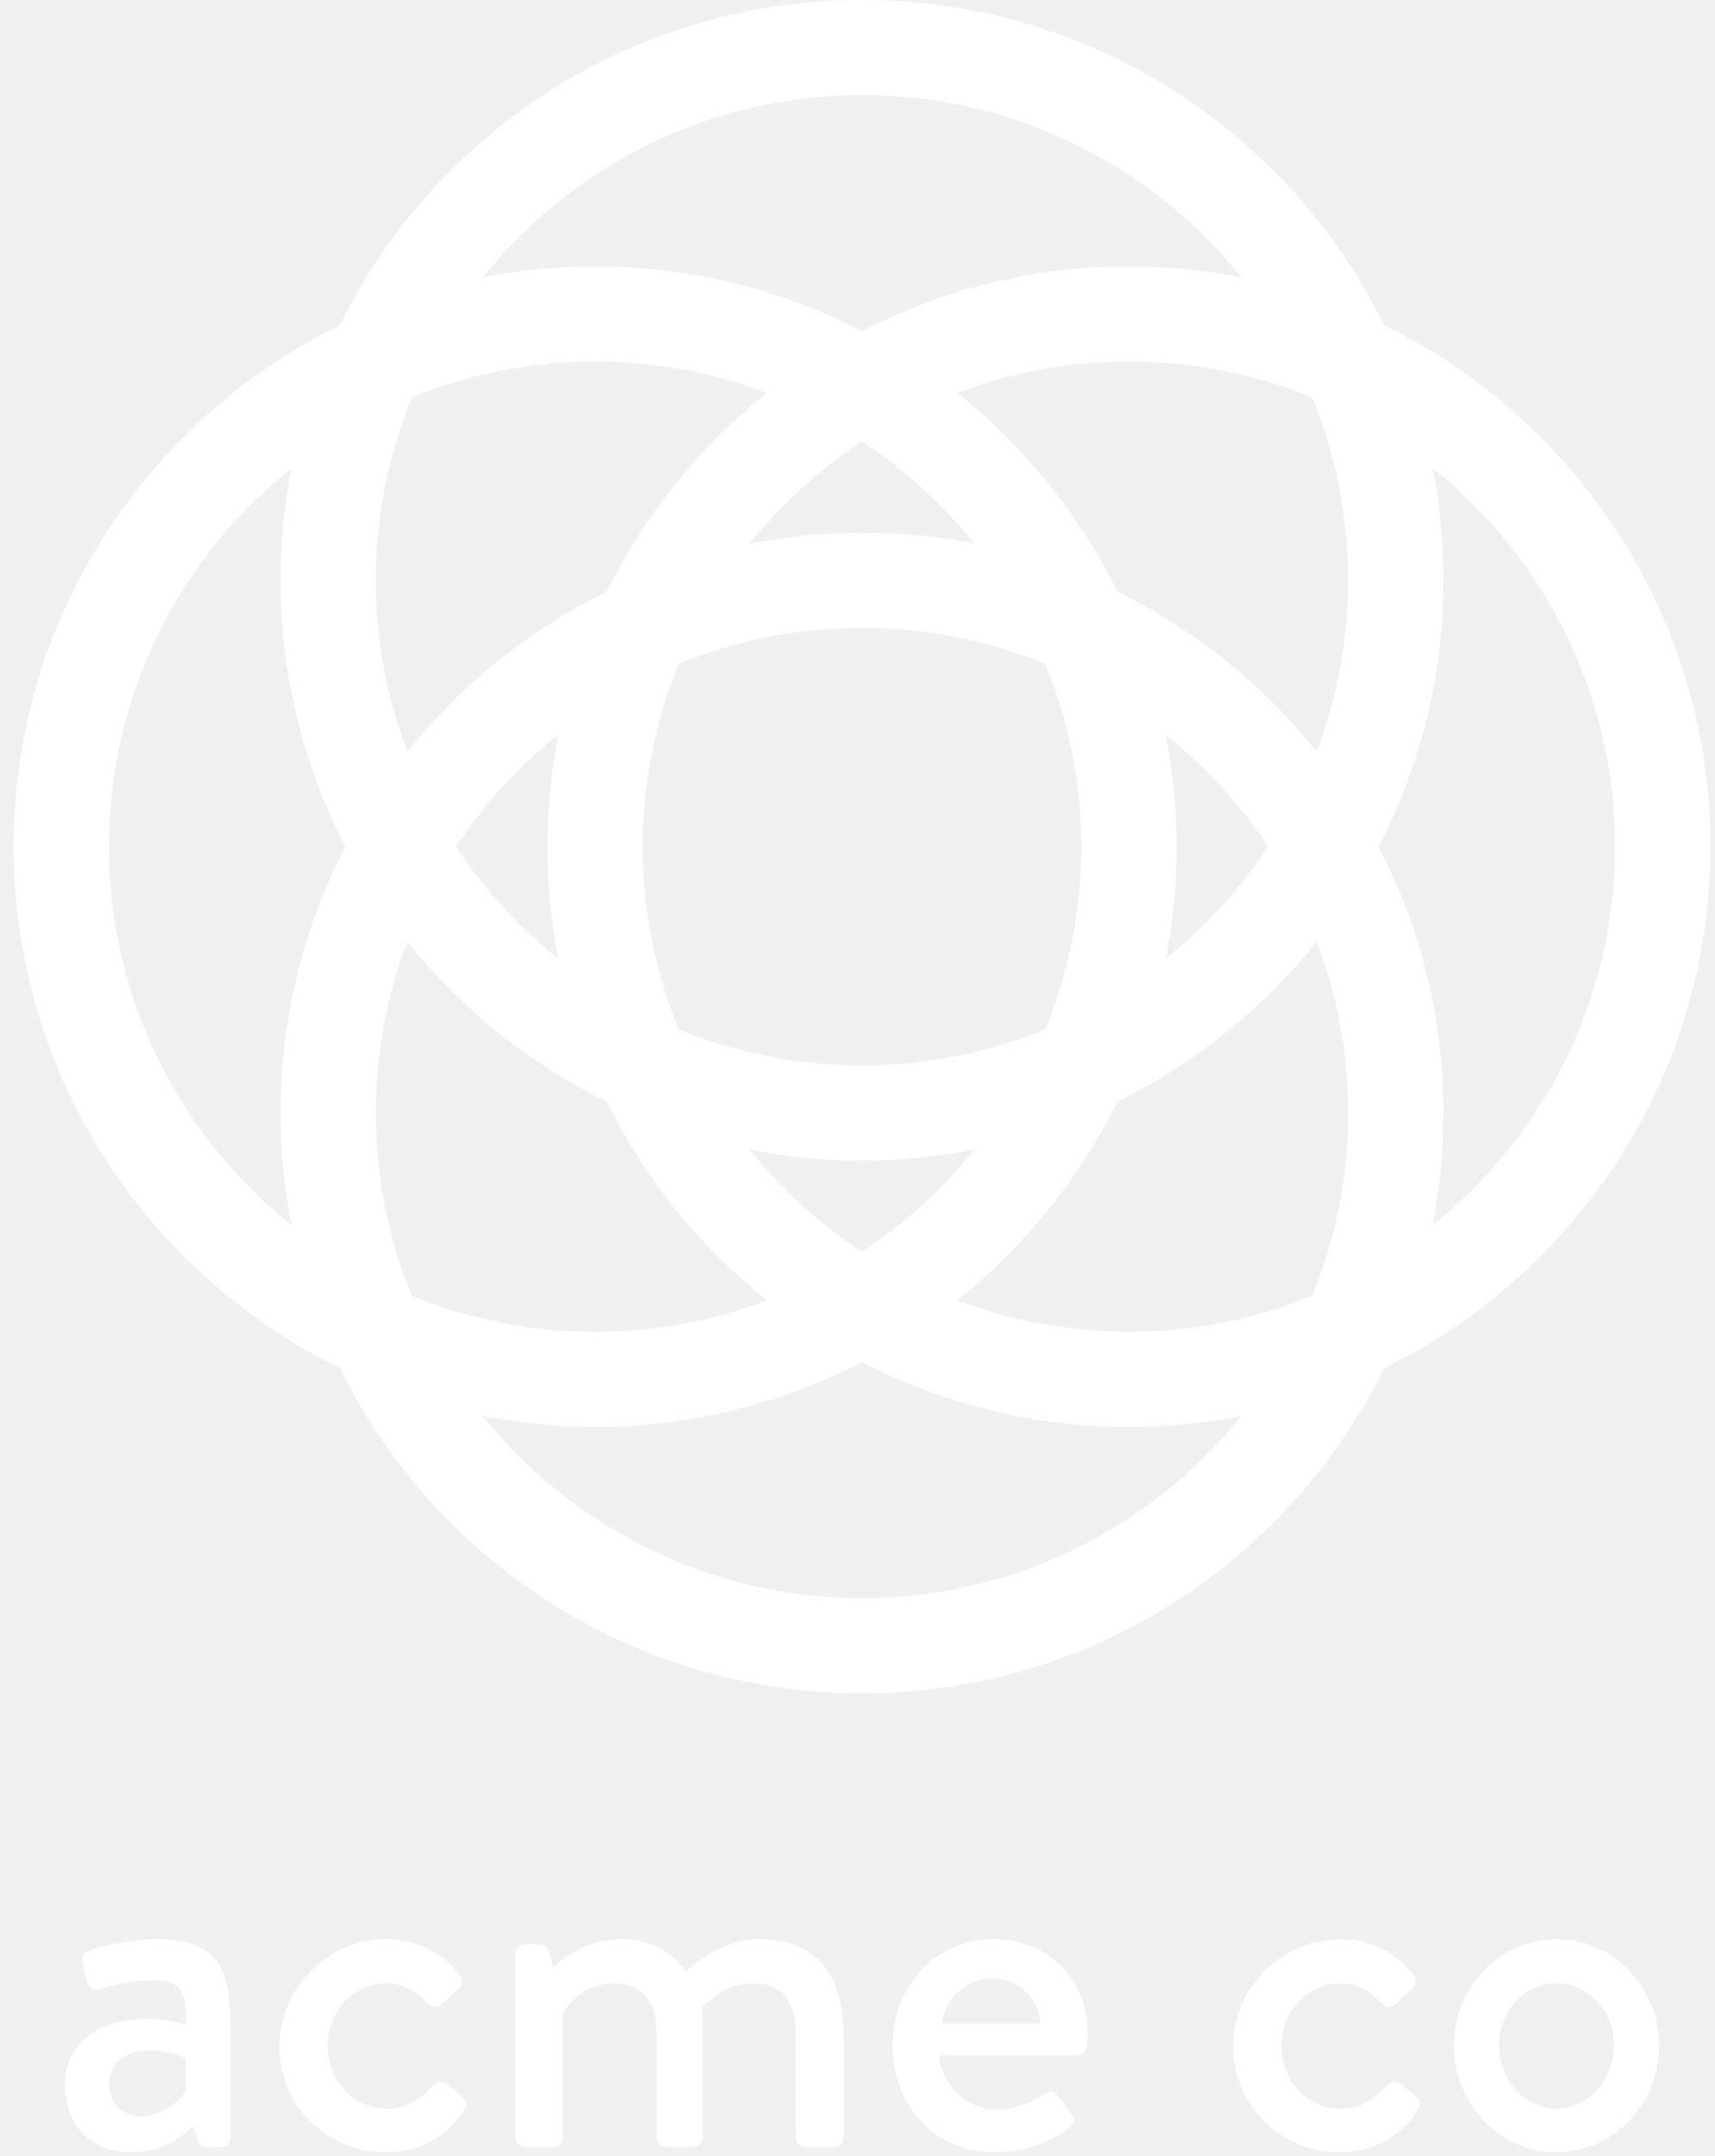
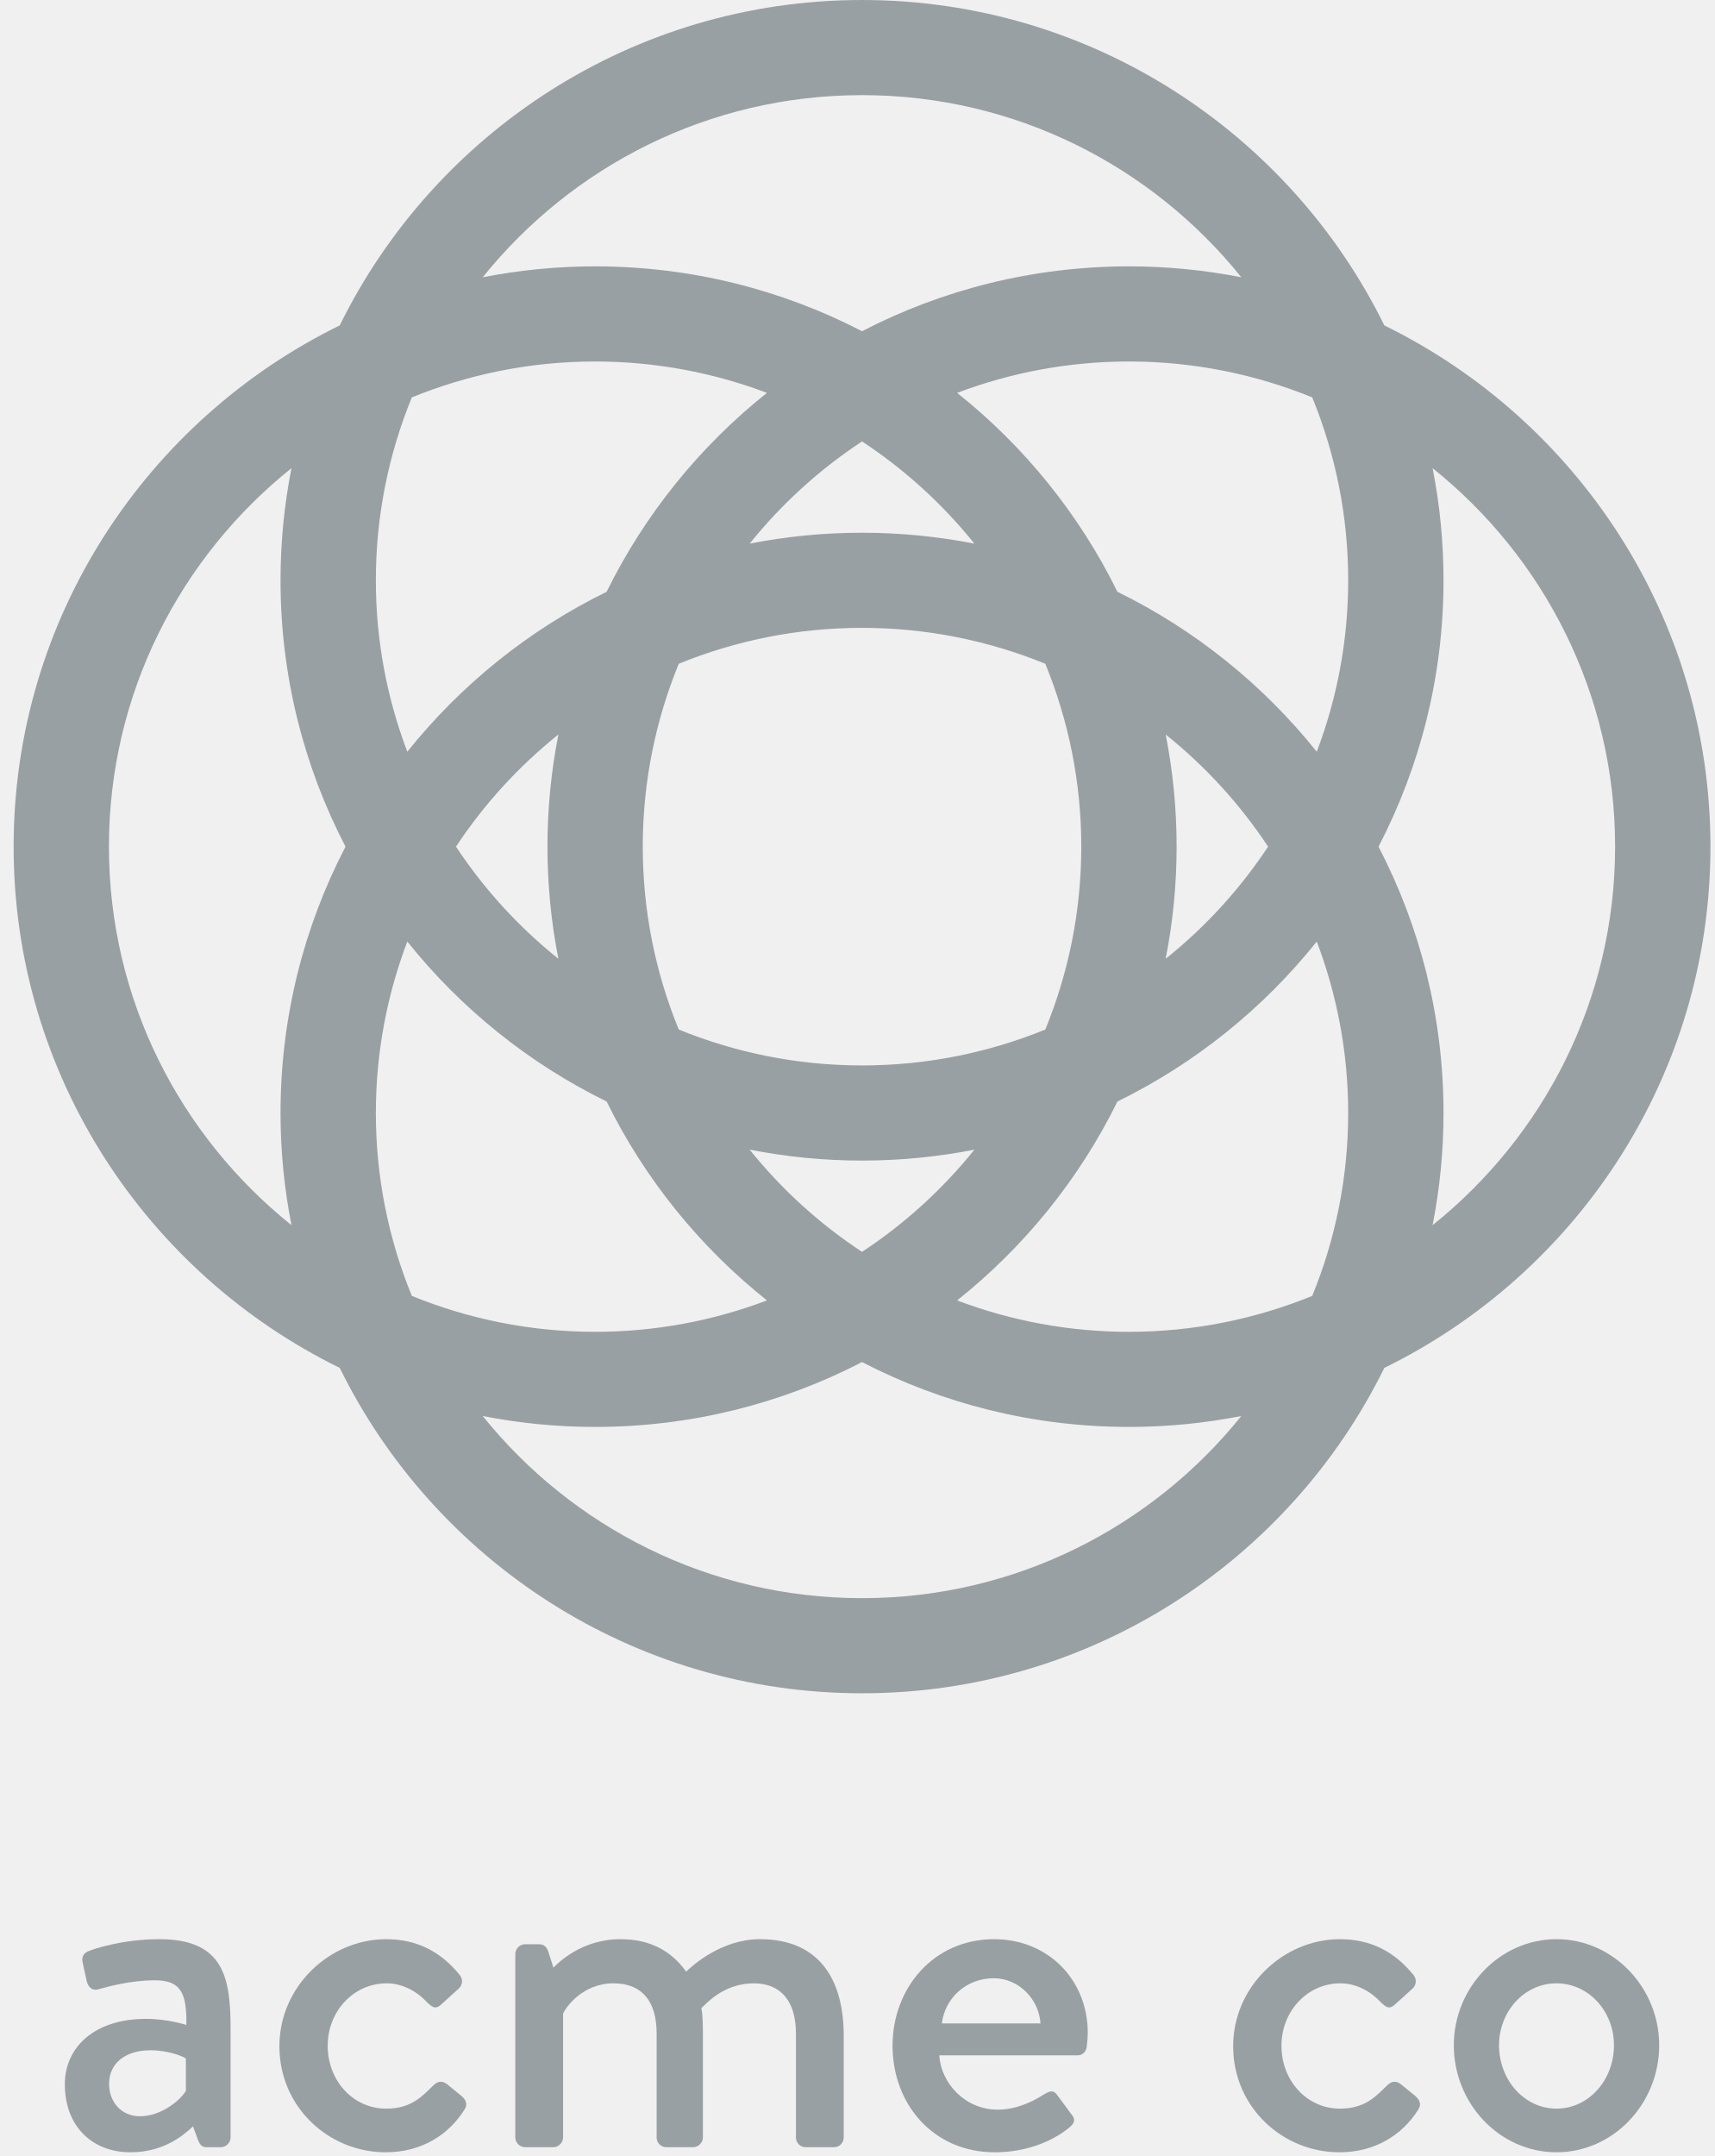
<svg xmlns="http://www.w3.org/2000/svg" width="70px" height="88px" viewBox="0 0 70 88" version="1.1">
  <defs />
  <g id="Page-1" stroke="none" stroke-width="1" fill="none" fill-rule="evenodd">
    <g id="Desktop-HD" transform="translate(-836, -406)">
      <g id="logo-3" transform="translate(836, 406)">
-         <path d="M58.484,50.006 C58.776,48.524 58.93,46.994 58.93,45.429 C58.93,41.512 57.971,37.815 56.277,34.557 C57.971,31.299 58.93,27.602 58.93,23.685 C58.93,22.119 58.776,20.59 58.484,19.109 C63.022,22.74 65.935,28.314 65.935,34.557 C65.935,40.8 63.022,46.373 58.484,50.006 L58.484,50.006 Z M35.191,65.231 C28.934,65.231 23.348,62.324 19.707,57.797 C21.192,58.088 22.726,58.242 24.294,58.242 C28.221,58.242 31.926,57.285 35.191,55.595 C38.457,57.285 42.162,58.242 46.088,58.242 C47.657,58.242 49.191,58.088 50.675,57.797 C47.035,62.324 41.449,65.231 35.191,65.231 L35.191,65.231 Z M4.447,34.557 C4.447,28.314 7.361,22.74 11.899,19.109 C11.607,20.59 11.452,22.119 11.452,23.685 C11.452,27.602 12.411,31.299 14.105,34.557 C12.411,37.815 11.452,41.512 11.452,45.429 C11.452,46.994 11.607,48.524 11.899,50.006 C7.361,46.373 4.447,40.8 4.447,34.557 L4.447,34.557 Z M47.587,39.134 C47.879,37.652 48.034,36.123 48.034,34.557 C48.034,32.992 47.879,31.461 47.588,29.98 C49.208,31.278 50.621,32.822 51.768,34.557 C50.621,36.292 49.208,37.837 47.587,39.134 L47.587,39.134 Z M30.604,46.925 C32.089,47.216 33.623,47.371 35.191,47.371 C36.76,47.371 38.294,47.216 39.778,46.925 C38.479,48.542 36.931,49.952 35.191,51.096 C33.452,49.952 31.904,48.542 30.604,46.925 L30.604,46.925 Z M22.796,29.98 C22.503,31.461 22.349,32.992 22.349,34.557 C22.349,36.123 22.503,37.652 22.796,39.134 C21.175,37.837 19.762,36.292 18.615,34.557 C19.762,32.822 21.175,31.278 22.796,29.98 L22.796,29.98 Z M44.142,34.557 C44.142,37.198 43.617,39.717 42.673,42.022 C40.362,42.964 37.837,43.487 35.191,43.487 C32.545,43.487 30.02,42.964 27.71,42.022 C26.765,39.717 26.24,37.198 26.24,34.557 C26.24,31.917 26.765,29.398 27.71,27.092 C30.02,26.15 32.545,25.627 35.191,25.627 C37.837,25.627 40.362,26.15 42.673,27.092 C43.617,29.398 44.142,31.917 44.142,34.557 L44.142,34.557 Z M39.778,22.189 C38.294,21.898 36.76,21.744 35.191,21.744 C33.623,21.744 32.089,21.898 30.604,22.189 C31.904,20.572 33.452,19.162 35.191,18.018 C36.931,19.162 38.479,20.572 39.778,22.189 L39.778,22.189 Z M15.344,23.685 C15.344,21.045 15.869,18.525 16.813,16.22 C19.124,15.279 21.648,14.755 24.294,14.755 C26.763,14.755 29.127,15.211 31.309,16.036 C28.57,18.216 26.324,20.987 24.765,24.155 C21.591,25.709 18.813,27.951 16.628,30.683 C15.801,28.506 15.344,26.149 15.344,23.685 L15.344,23.685 Z M15.344,45.429 C15.344,42.966 15.801,40.608 16.628,38.431 C18.813,41.164 21.591,43.405 24.765,44.96 C26.324,48.127 28.57,50.898 31.309,53.078 C29.127,53.904 26.763,54.36 24.294,54.36 C21.648,54.36 19.124,53.836 16.813,52.894 C15.869,50.588 15.344,48.069 15.344,45.429 L15.344,45.429 Z M55.038,45.429 C55.038,48.069 54.514,50.588 53.57,52.894 C51.259,53.836 48.734,54.36 46.088,54.36 C43.619,54.36 41.256,53.904 39.074,53.078 C41.813,50.898 44.059,48.127 45.618,44.96 C48.792,43.405 51.569,41.164 53.755,38.431 C54.582,40.608 55.038,42.966 55.038,45.429 L55.038,45.429 Z M55.038,23.685 C55.038,26.149 54.582,28.506 53.755,30.683 C51.569,27.951 48.792,25.709 45.618,24.155 C44.059,20.987 41.813,18.216 39.074,16.036 C41.256,15.211 43.619,14.755 46.088,14.755 C48.734,14.755 51.259,15.279 53.57,16.22 C54.514,18.525 55.038,21.045 55.038,23.685 L55.038,23.685 Z M35.191,3.883 C41.449,3.883 47.035,6.789 50.675,11.317 C49.191,11.026 47.657,10.872 46.088,10.872 C42.162,10.872 38.457,11.828 35.191,13.519 C31.926,11.828 28.221,10.872 24.294,10.872 C22.726,10.872 21.192,11.026 19.707,11.317 C23.348,6.789 28.934,3.883 35.191,3.883 L35.191,3.883 Z M69.827,34.557 C69.827,25.227 64.391,17.141 56.514,13.282 C52.647,5.423 44.543,6.98412697e-05 35.191,6.98412697e-05 C25.84,6.98412697e-05 17.735,5.423 13.869,13.282 C5.992,17.141 0.556,25.227 0.556,34.557 C0.556,43.887 5.992,51.973 13.869,55.832 C17.735,63.691 25.84,69.114 35.191,69.114 C44.543,69.114 52.647,63.691 56.514,55.832 C64.391,51.973 69.827,43.887 69.827,34.557 L69.827,34.557 Z" id="Fill-1" fill="#ffffff" />
-         <path d="M5.719,86.378 C6.55,86.378 7.339,85.756 7.588,85.342 L7.588,84.017 C7.463,83.934 6.881,83.685 6.135,83.685 C5.138,83.685 4.453,84.203 4.453,85.052 C4.453,85.798 4.952,86.378 5.719,86.378 M5.969,82.402 C6.84,82.402 7.608,82.65 7.608,82.65 C7.629,81.346 7.38,80.828 6.321,80.828 C5.367,80.828 4.432,81.076 3.997,81.2 C3.748,81.262 3.603,81.097 3.54,80.869 L3.374,80.102 C3.311,79.834 3.457,79.689 3.644,79.627 C3.789,79.565 4.972,79.15 6.508,79.15 C9.165,79.15 9.414,80.765 9.414,82.837 L9.414,87.247 C9.414,87.455 9.227,87.641 9.019,87.641 L8.438,87.641 C8.251,87.641 8.169,87.558 8.085,87.351 L7.878,86.792 C7.421,87.227 6.612,87.848 5.325,87.848 C3.769,87.848 2.647,86.792 2.647,85.073 C2.647,83.561 3.851,82.402 5.969,82.402" id="Fill-3" fill="#ffffff" />
-         <path d="M15.765,79.15 C17.031,79.15 18.006,79.668 18.775,80.62 C18.92,80.807 18.878,81.055 18.691,81.2 L18.006,81.822 C17.757,82.049 17.612,81.884 17.446,81.739 C17.072,81.324 16.47,80.952 15.786,80.952 C14.436,80.952 13.378,82.091 13.378,83.499 C13.378,84.928 14.416,86.067 15.765,86.067 C16.823,86.067 17.259,85.529 17.695,85.115 C17.881,84.928 18.068,84.928 18.255,85.073 L18.816,85.529 C19.023,85.694 19.107,85.901 18.961,86.108 C18.297,87.164 17.176,87.848 15.744,87.848 C13.419,87.848 11.406,86.004 11.406,83.52 C11.406,81.076 13.461,79.15 15.765,79.15" id="Fill-5" fill="#ffffff" />
-         <path d="M21.036,79.751 C21.036,79.544 21.223,79.357 21.43,79.357 L22.012,79.357 C22.199,79.357 22.303,79.461 22.365,79.606 L22.593,80.31 C22.78,80.124 23.735,79.15 25.333,79.15 C26.536,79.15 27.409,79.627 28.011,80.476 C28.239,80.248 29.443,79.15 31.02,79.15 C33.552,79.15 34.444,80.931 34.444,83.085 L34.444,87.248 C34.444,87.454 34.278,87.641 34.05,87.641 L32.888,87.641 C32.66,87.641 32.493,87.454 32.493,87.248 L32.493,83.002 C32.493,81.697 31.892,80.952 30.771,80.952 C29.505,80.952 28.778,81.843 28.633,81.966 C28.675,82.153 28.695,82.547 28.695,82.961 L28.695,87.248 C28.695,87.454 28.508,87.641 28.301,87.641 L27.201,87.641 C26.972,87.641 26.806,87.454 26.806,87.248 L26.806,83.002 C26.806,81.676 26.204,80.952 25.043,80.952 C23.797,80.952 23.091,81.925 22.987,82.195 L22.987,87.248 C22.987,87.454 22.8,87.641 22.593,87.641 L21.43,87.641 C21.223,87.641 21.036,87.454 21.036,87.248 L21.036,79.751 Z" id="Fill-7" fill="#ffffff" />
-         <path d="M42.477,82.588 C42.414,81.594 41.584,80.745 40.567,80.745 C39.446,80.745 38.575,81.552 38.45,82.588 L42.477,82.588 Z M40.588,79.15 C42.746,79.15 44.407,80.766 44.407,82.982 C44.407,83.126 44.386,83.395 44.365,83.54 C44.345,83.748 44.179,83.892 43.992,83.892 L38.347,83.892 C38.409,85.011 39.384,86.109 40.733,86.109 C41.48,86.109 42.166,85.777 42.58,85.508 C42.829,85.363 42.975,85.28 43.141,85.487 L43.722,86.274 C43.867,86.44 43.93,86.605 43.681,86.813 C43.079,87.33 41.999,87.848 40.608,87.848 C38.097,87.848 36.437,85.881 36.437,83.499 C36.437,81.159 38.097,79.15 40.588,79.15 L40.588,79.15 Z" id="Fill-9" fill="#ffffff" />
-         <path d="M54.701,79.15 C55.967,79.15 56.942,79.668 57.711,80.62 C57.856,80.807 57.815,81.055 57.628,81.2 L56.942,81.822 C56.693,82.049 56.548,81.884 56.382,81.739 C56.009,81.324 55.407,80.952 54.722,80.952 C53.372,80.952 52.314,82.091 52.314,83.499 C52.314,84.928 53.352,86.067 54.701,86.067 C55.759,86.067 56.196,85.529 56.632,85.115 C56.818,84.928 57.005,84.928 57.192,85.073 L57.752,85.529 C57.96,85.694 58.043,85.901 57.897,86.108 C57.233,87.164 56.112,87.848 54.68,87.848 C52.355,87.848 50.342,86.004 50.342,83.52 C50.342,81.076 52.397,79.15 54.701,79.15" id="Fill-11" fill="#ffffff" />
-         <path d="M63.542,86.067 C64.85,86.067 65.888,84.907 65.888,83.479 C65.888,82.091 64.85,80.952 63.542,80.952 C62.235,80.952 61.197,82.091 61.197,83.479 C61.197,84.907 62.235,86.067 63.542,86.067 M63.542,79.15 C65.867,79.15 67.735,81.138 67.735,83.479 C67.735,85.86 65.867,87.848 63.542,87.848 C61.218,87.848 59.35,85.86 59.35,83.479 C59.35,81.138 61.218,79.15 63.542,79.15" id="Fill-13" fill="#ffffff" />
+         <path d="M58.484,50.006 C58.776,48.524 58.93,46.994 58.93,45.429 C58.93,41.512 57.971,37.815 56.277,34.557 C57.971,31.299 58.93,27.602 58.93,23.685 C58.93,22.119 58.776,20.59 58.484,19.109 C63.022,22.74 65.935,28.314 65.935,34.557 C65.935,40.8 63.022,46.373 58.484,50.006 L58.484,50.006 Z M35.191,65.231 C28.934,65.231 23.348,62.324 19.707,57.797 C21.192,58.088 22.726,58.242 24.294,58.242 C28.221,58.242 31.926,57.285 35.191,55.595 C38.457,57.285 42.162,58.242 46.088,58.242 C47.657,58.242 49.191,58.088 50.675,57.797 C47.035,62.324 41.449,65.231 35.191,65.231 L35.191,65.231 Z M4.447,34.557 C4.447,28.314 7.361,22.74 11.899,19.109 C11.607,20.59 11.452,22.119 11.452,23.685 C11.452,27.602 12.411,31.299 14.105,34.557 C12.411,37.815 11.452,41.512 11.452,45.429 C11.452,46.994 11.607,48.524 11.899,50.006 C7.361,46.373 4.447,40.8 4.447,34.557 L4.447,34.557 Z M47.587,39.134 C47.879,37.652 48.034,36.123 48.034,34.557 C48.034,32.992 47.879,31.461 47.588,29.98 C49.208,31.278 50.621,32.822 51.768,34.557 C50.621,36.292 49.208,37.837 47.587,39.134 L47.587,39.134 Z M30.604,46.925 C32.089,47.216 33.623,47.371 35.191,47.371 C36.76,47.371 38.294,47.216 39.778,46.925 C38.479,48.542 36.931,49.952 35.191,51.096 C33.452,49.952 31.904,48.542 30.604,46.925 L30.604,46.925 Z M22.796,29.98 C22.503,31.461 22.349,32.992 22.349,34.557 C22.349,36.123 22.503,37.652 22.796,39.134 C21.175,37.837 19.762,36.292 18.615,34.557 C19.762,32.822 21.175,31.278 22.796,29.98 L22.796,29.98 Z M44.142,34.557 C44.142,37.198 43.617,39.717 42.673,42.022 C40.362,42.964 37.837,43.487 35.191,43.487 C32.545,43.487 30.02,42.964 27.71,42.022 C26.765,39.717 26.24,37.198 26.24,34.557 C26.24,31.917 26.765,29.398 27.71,27.092 C30.02,26.15 32.545,25.627 35.191,25.627 C37.837,25.627 40.362,26.15 42.673,27.092 C43.617,29.398 44.142,31.917 44.142,34.557 L44.142,34.557 Z M39.778,22.189 C38.294,21.898 36.76,21.744 35.191,21.744 C33.623,21.744 32.089,21.898 30.604,22.189 C31.904,20.572 33.452,19.162 35.191,18.018 C36.931,19.162 38.479,20.572 39.778,22.189 L39.778,22.189 Z M15.344,23.685 C15.344,21.045 15.869,18.525 16.813,16.22 C19.124,15.279 21.648,14.755 24.294,14.755 C26.763,14.755 29.127,15.211 31.309,16.036 C28.57,18.216 26.324,20.987 24.765,24.155 C21.591,25.709 18.813,27.951 16.628,30.683 C15.801,28.506 15.344,26.149 15.344,23.685 L15.344,23.685 Z M15.344,45.429 C15.344,42.966 15.801,40.608 16.628,38.431 C18.813,41.164 21.591,43.405 24.765,44.96 C26.324,48.127 28.57,50.898 31.309,53.078 C29.127,53.904 26.763,54.36 24.294,54.36 C21.648,54.36 19.124,53.836 16.813,52.894 C15.869,50.588 15.344,48.069 15.344,45.429 L15.344,45.429 Z M55.038,45.429 C55.038,48.069 54.514,50.588 53.57,52.894 C51.259,53.836 48.734,54.36 46.088,54.36 C43.619,54.36 41.256,53.904 39.074,53.078 C41.813,50.898 44.059,48.127 45.618,44.96 C48.792,43.405 51.569,41.164 53.755,38.431 C54.582,40.608 55.038,42.966 55.038,45.429 L55.038,45.429 Z M55.038,23.685 C55.038,26.149 54.582,28.506 53.755,30.683 C51.569,27.951 48.792,25.709 45.618,24.155 C44.059,20.987 41.813,18.216 39.074,16.036 C41.256,15.211 43.619,14.755 46.088,14.755 C48.734,14.755 51.259,15.279 53.57,16.22 C54.514,18.525 55.038,21.045 55.038,23.685 L55.038,23.685 Z M35.191,3.883 C41.449,3.883 47.035,6.789 50.675,11.317 C49.191,11.026 47.657,10.872 46.088,10.872 C42.162,10.872 38.457,11.828 35.191,13.519 C31.926,11.828 28.221,10.872 24.294,10.872 C22.726,10.872 21.192,11.026 19.707,11.317 C23.348,6.789 28.934,3.883 35.191,3.883 L35.191,3.883 Z M69.827,34.557 C69.827,25.227 64.391,17.141 56.514,13.282 C52.647,5.423 44.543,6.98412697e-05 35.191,6.98412697e-05 C25.84,6.98412697e-05 17.735,5.423 13.869,13.282 C5.992,17.141 0.556,25.227 0.556,34.557 C0.556,43.887 5.992,51.973 13.869,55.832 C17.735,63.691 25.84,69.114 35.191,69.114 C44.543,69.114 52.647,63.691 56.514,55.832 C64.391,51.973 69.827,43.887 69.827,34.557 L69.827,34.557 Z" id="Fill-1" fill="#99a0a3" />
+         <path d="M5.719,86.378 C6.55,86.378 7.339,85.756 7.588,85.342 L7.588,84.017 C7.463,83.934 6.881,83.685 6.135,83.685 C5.138,83.685 4.453,84.203 4.453,85.052 C4.453,85.798 4.952,86.378 5.719,86.378 M5.969,82.402 C6.84,82.402 7.608,82.65 7.608,82.65 C7.629,81.346 7.38,80.828 6.321,80.828 C5.367,80.828 4.432,81.076 3.997,81.2 C3.748,81.262 3.603,81.097 3.54,80.869 L3.374,80.102 C3.311,79.834 3.457,79.689 3.644,79.627 C3.789,79.565 4.972,79.15 6.508,79.15 C9.165,79.15 9.414,80.765 9.414,82.837 L9.414,87.247 C9.414,87.455 9.227,87.641 9.019,87.641 L8.438,87.641 C8.251,87.641 8.169,87.558 8.085,87.351 L7.878,86.792 C7.421,87.227 6.612,87.848 5.325,87.848 C3.769,87.848 2.647,86.792 2.647,85.073 C2.647,83.561 3.851,82.402 5.969,82.402" id="Fill-3" fill="#99a0a3" />
+         <path d="M15.765,79.15 C17.031,79.15 18.006,79.668 18.775,80.62 C18.92,80.807 18.878,81.055 18.691,81.2 L18.006,81.822 C17.757,82.049 17.612,81.884 17.446,81.739 C17.072,81.324 16.47,80.952 15.786,80.952 C14.436,80.952 13.378,82.091 13.378,83.499 C13.378,84.928 14.416,86.067 15.765,86.067 C16.823,86.067 17.259,85.529 17.695,85.115 C17.881,84.928 18.068,84.928 18.255,85.073 L18.816,85.529 C19.023,85.694 19.107,85.901 18.961,86.108 C18.297,87.164 17.176,87.848 15.744,87.848 C13.419,87.848 11.406,86.004 11.406,83.52 C11.406,81.076 13.461,79.15 15.765,79.15" id="Fill-5" fill="#99a0a3" />
+         <path d="M21.036,79.751 C21.036,79.544 21.223,79.357 21.43,79.357 L22.012,79.357 C22.199,79.357 22.303,79.461 22.365,79.606 L22.593,80.31 C22.78,80.124 23.735,79.15 25.333,79.15 C26.536,79.15 27.409,79.627 28.011,80.476 C28.239,80.248 29.443,79.15 31.02,79.15 C33.552,79.15 34.444,80.931 34.444,83.085 L34.444,87.248 C34.444,87.454 34.278,87.641 34.05,87.641 L32.888,87.641 C32.66,87.641 32.493,87.454 32.493,87.248 L32.493,83.002 C32.493,81.697 31.892,80.952 30.771,80.952 C29.505,80.952 28.778,81.843 28.633,81.966 C28.675,82.153 28.695,82.547 28.695,82.961 L28.695,87.248 C28.695,87.454 28.508,87.641 28.301,87.641 L27.201,87.641 C26.972,87.641 26.806,87.454 26.806,87.248 L26.806,83.002 C26.806,81.676 26.204,80.952 25.043,80.952 C23.797,80.952 23.091,81.925 22.987,82.195 L22.987,87.248 C22.987,87.454 22.8,87.641 22.593,87.641 L21.43,87.641 C21.223,87.641 21.036,87.454 21.036,87.248 L21.036,79.751 Z" id="Fill-7" fill="#99a0a3" />
+         <path d="M42.477,82.588 C42.414,81.594 41.584,80.745 40.567,80.745 C39.446,80.745 38.575,81.552 38.45,82.588 L42.477,82.588 Z M40.588,79.15 C42.746,79.15 44.407,80.766 44.407,82.982 C44.407,83.126 44.386,83.395 44.365,83.54 C44.345,83.748 44.179,83.892 43.992,83.892 L38.347,83.892 C38.409,85.011 39.384,86.109 40.733,86.109 C41.48,86.109 42.166,85.777 42.58,85.508 C42.829,85.363 42.975,85.28 43.141,85.487 L43.722,86.274 C43.867,86.44 43.93,86.605 43.681,86.813 C43.079,87.33 41.999,87.848 40.608,87.848 C38.097,87.848 36.437,85.881 36.437,83.499 C36.437,81.159 38.097,79.15 40.588,79.15 L40.588,79.15 Z" id="Fill-9" fill="#99a0a3" />
+         <path d="M54.701,79.15 C55.967,79.15 56.942,79.668 57.711,80.62 C57.856,80.807 57.815,81.055 57.628,81.2 L56.942,81.822 C56.693,82.049 56.548,81.884 56.382,81.739 C56.009,81.324 55.407,80.952 54.722,80.952 C53.372,80.952 52.314,82.091 52.314,83.499 C52.314,84.928 53.352,86.067 54.701,86.067 C55.759,86.067 56.196,85.529 56.632,85.115 C56.818,84.928 57.005,84.928 57.192,85.073 L57.752,85.529 C57.96,85.694 58.043,85.901 57.897,86.108 C57.233,87.164 56.112,87.848 54.68,87.848 C52.355,87.848 50.342,86.004 50.342,83.52 C50.342,81.076 52.397,79.15 54.701,79.15" id="Fill-11" fill="#99a0a3" />
+         <path d="M63.542,86.067 C64.85,86.067 65.888,84.907 65.888,83.479 C65.888,82.091 64.85,80.952 63.542,80.952 C62.235,80.952 61.197,82.091 61.197,83.479 C61.197,84.907 62.235,86.067 63.542,86.067 M63.542,79.15 C65.867,79.15 67.735,81.138 67.735,83.479 C67.735,85.86 65.867,87.848 63.542,87.848 C61.218,87.848 59.35,85.86 59.35,83.479 C59.35,81.138 61.218,79.15 63.542,79.15" id="Fill-13" fill="#99a0a3" />
      </g>
    </g>
  </g>
</svg>
